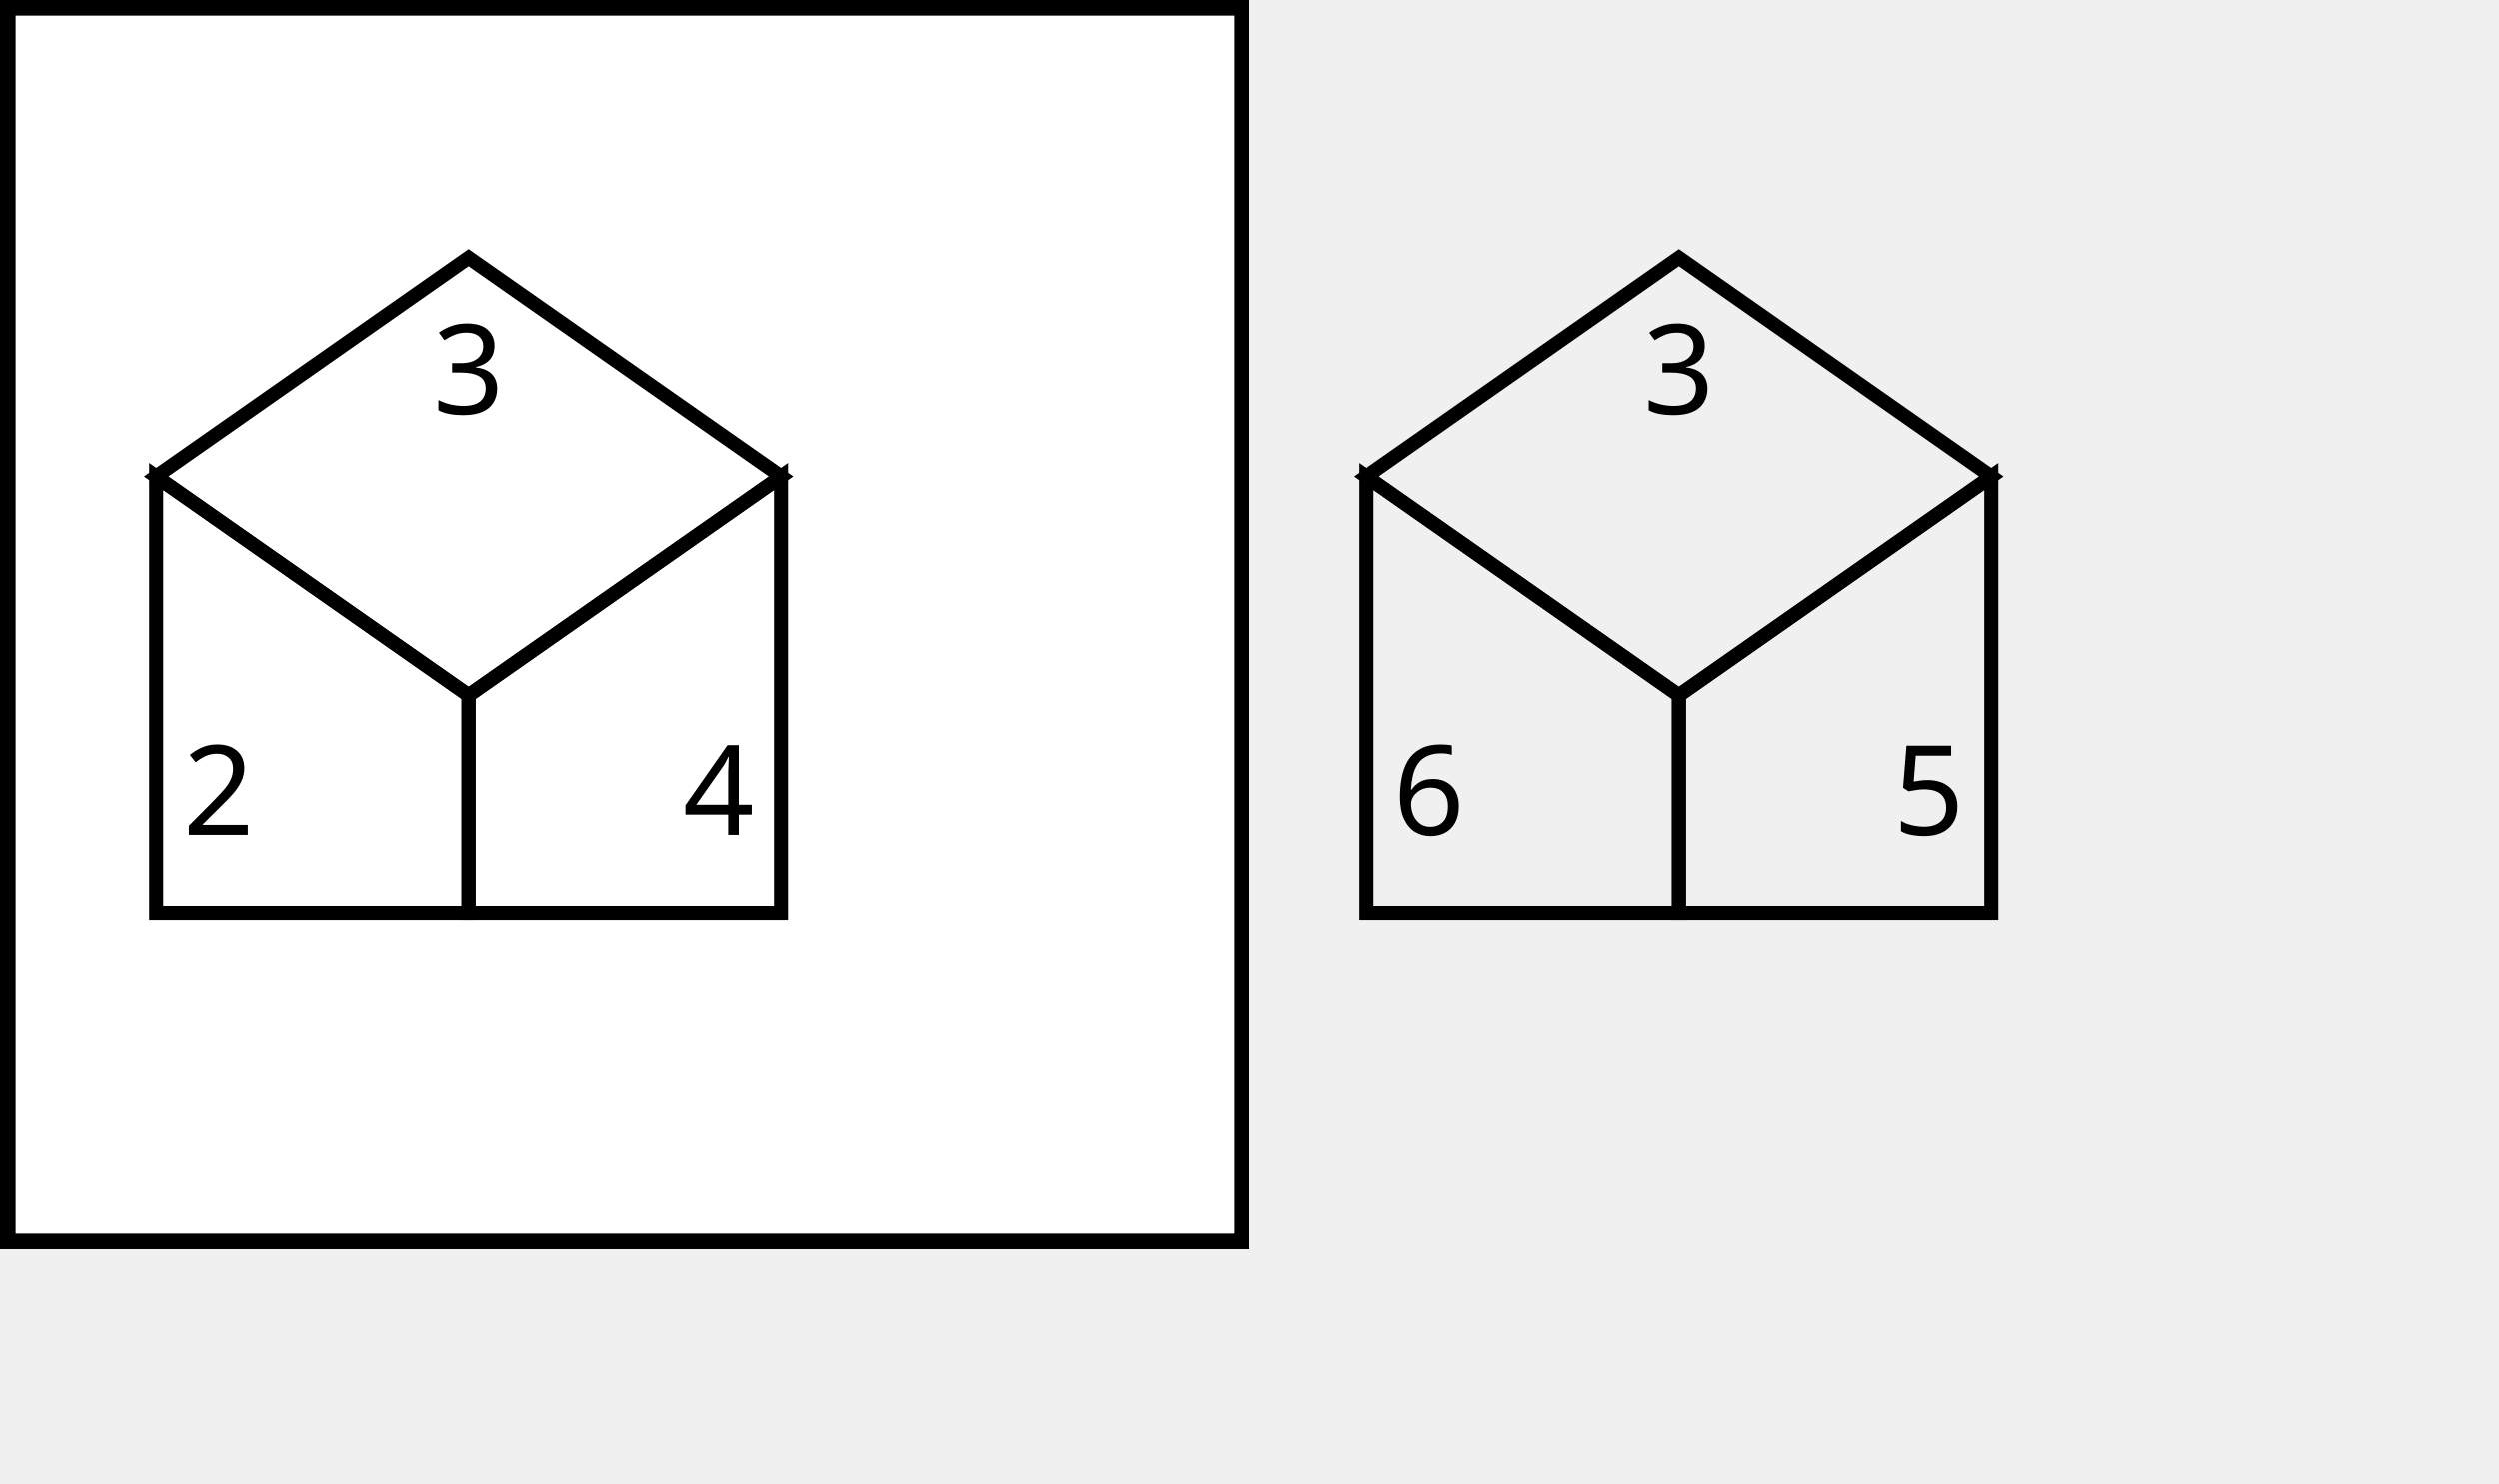
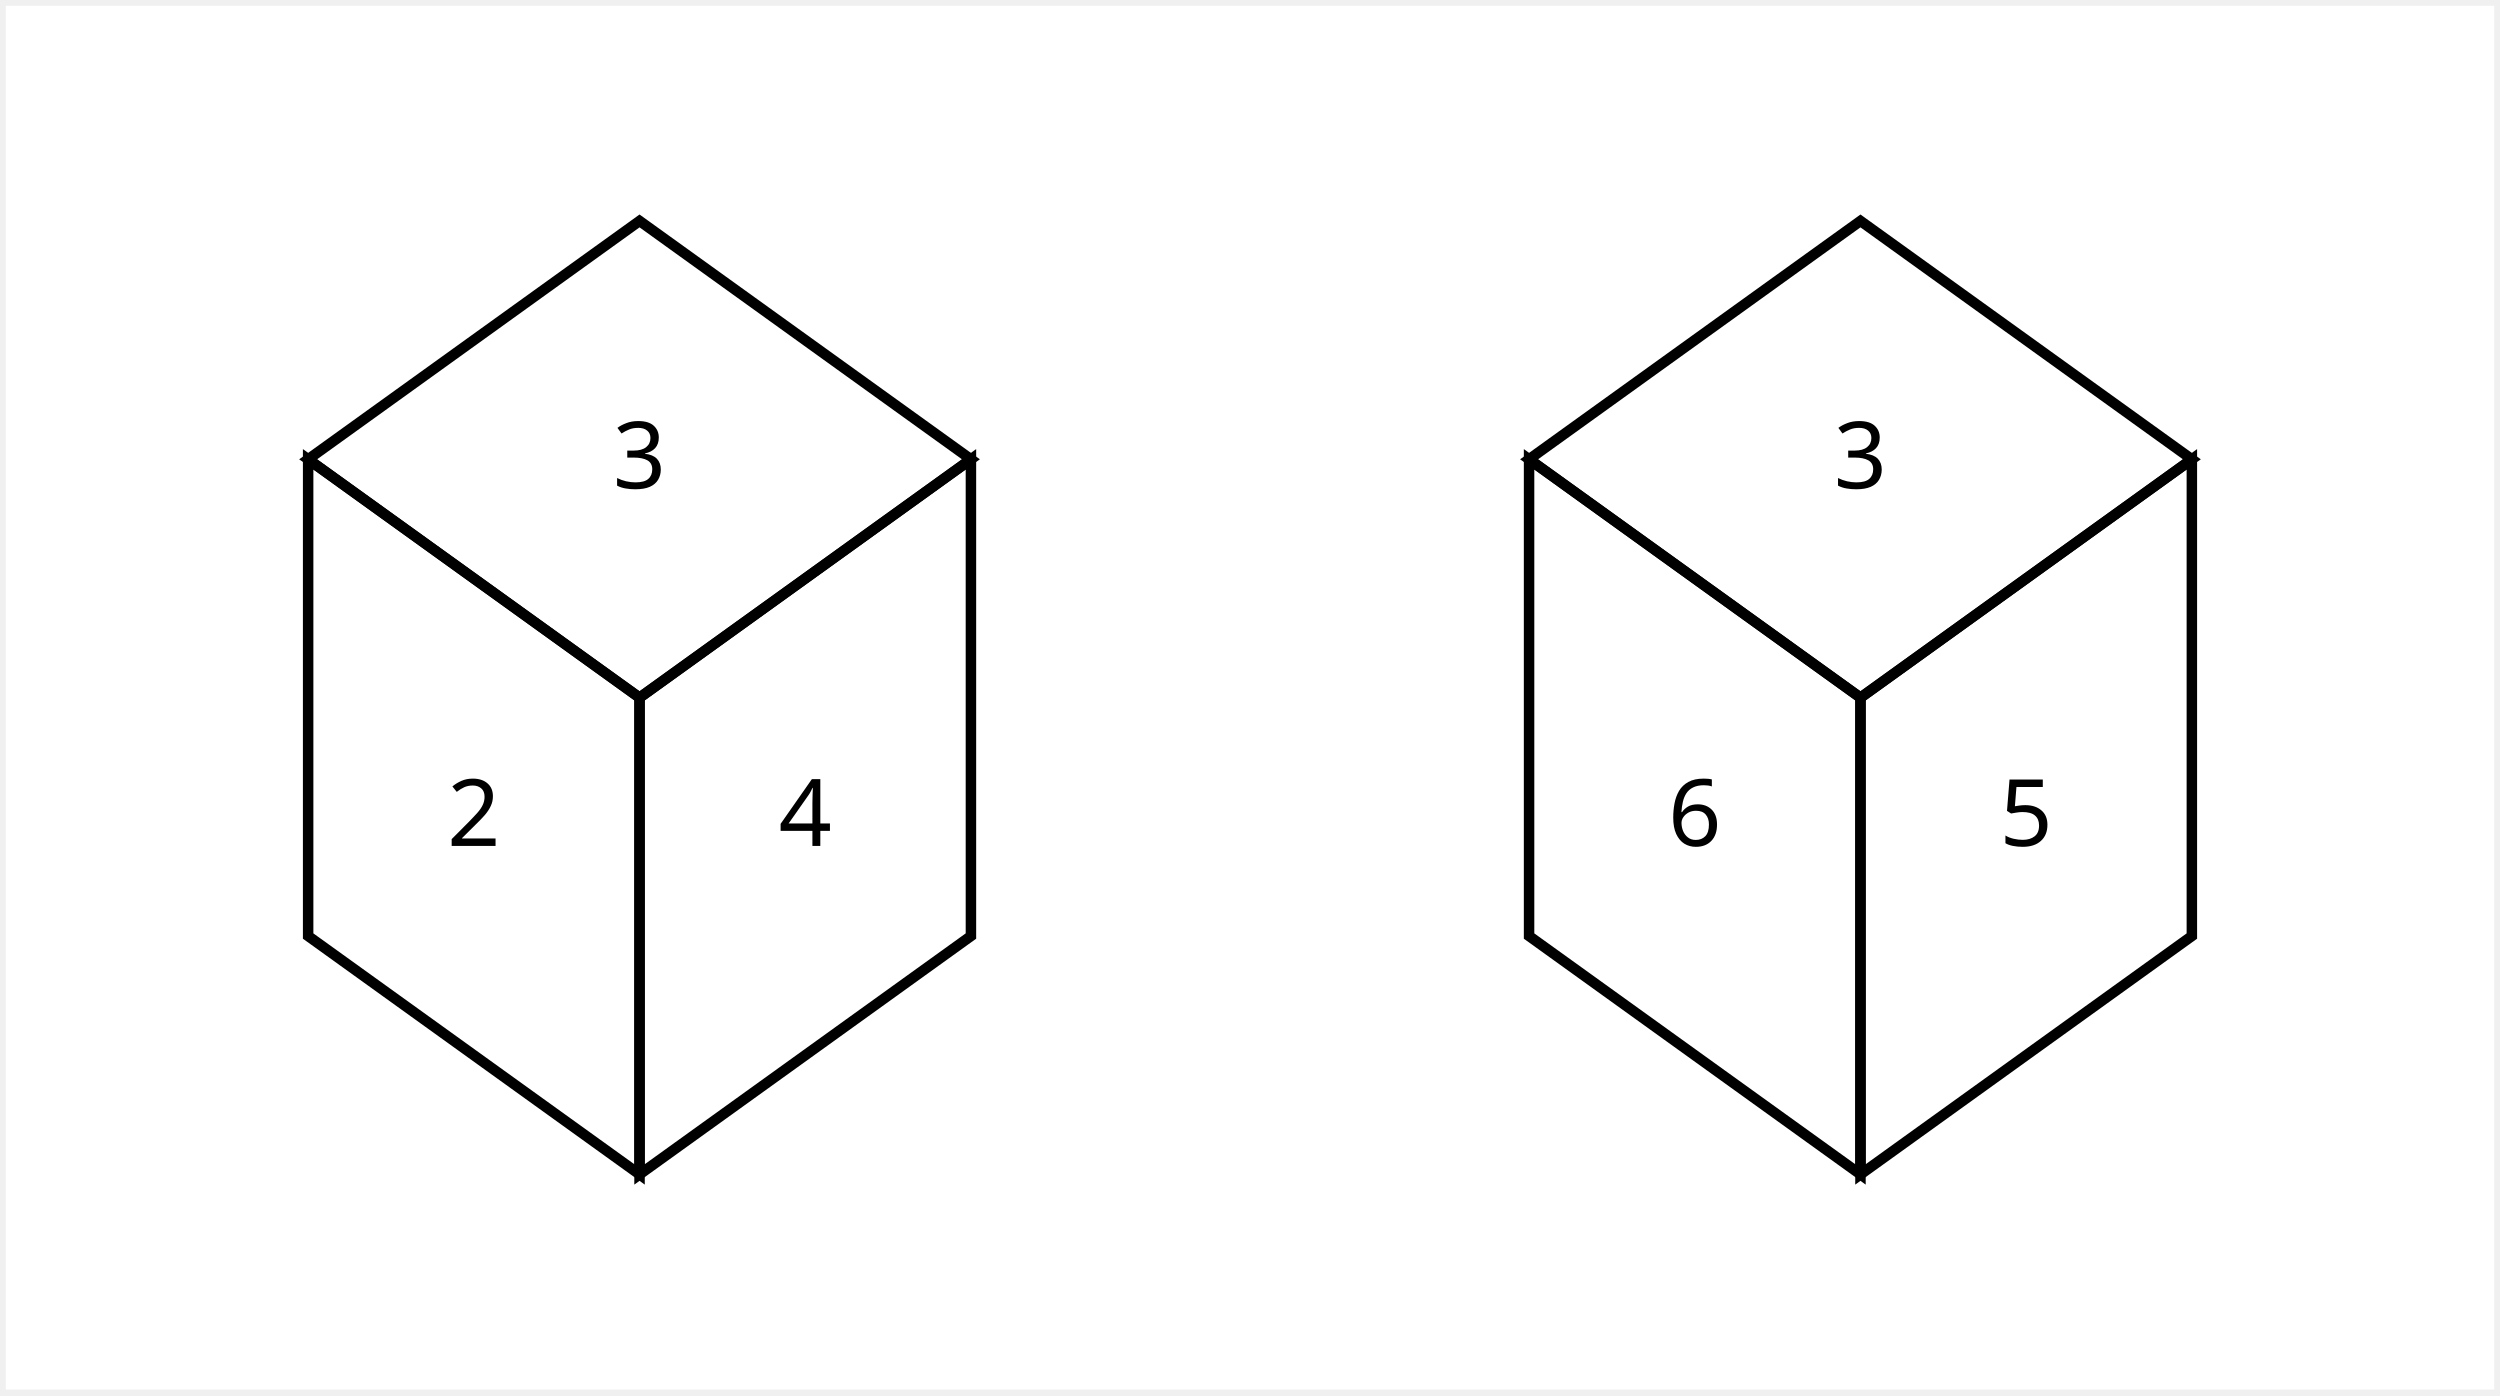
- <svg xmlns="http://www.w3.org/2000/svg" viewBox="0 0 320 190">
-   <rect x="1" y="1" width="158" height="158" fill="white" stroke="black" stroke-width="2" />
-   <polygon points="60,33.0 100,61.0 60,89.0 20,61.0" fill="none" stroke="black" stroke-width="1.8" />
-   <polygon points="20,61.0 60,89.0 60,117.0 20,117.0" fill="none" stroke="black" stroke-width="1.8" />
-   <polygon points="60,89.0 100,61.0 100,117.0 60,117.0" fill="none" stroke="black" stroke-width="1.8" />
-   <text x="60" y="53" font-family="sans-serif" font-size="16" text-anchor="middle">3</text>
-   <text x="28.0" y="107.0" font-family="sans-serif" font-size="16" text-anchor="middle">2</text>
-   <text x="92.0" y="107.0" font-family="sans-serif" font-size="16" text-anchor="middle">4</text>
-   <polygon points="215,33.0 255,61.0 215,89.0 175,61.0" fill="none" stroke="black" stroke-width="1.8" />
-   <polygon points="175,61.0 215,89.0 215,117.0 175,117.0" fill="none" stroke="black" stroke-width="1.8" />
-   <polygon points="215,89.0 255,61.0 255,117.0 215,117.0" fill="none" stroke="black" stroke-width="1.8" />
-   <text x="215" y="53" font-family="sans-serif" font-size="16" text-anchor="middle">3</text>
-   <text x="183.0" y="107.0" font-family="sans-serif" font-size="16" text-anchor="middle">6</text>
-   <text x="247.0" y="107.0" font-family="sans-serif" font-size="16" text-anchor="middle">5</text>
+ <svg xmlns="http://www.w3.org/2000/svg" viewBox="0 0 430 240">
+   <rect x="1" y="1" width="428" height="238" fill="white" stroke="none" />
+   <polygon points="110.0,38.0 167.0,79.0 110.0,120.0 53.0,79.0" fill="none" stroke="black" stroke-width="1.8" />
+   <polygon points="53.0,79.0 110.0,120.0 110.0,202.0 53.0,161.0" fill="none" stroke="black" stroke-width="1.8" />
+   <polygon points="110.0,120.0 167.0,79.0 167.0,161.0 110.0,202.0" fill="none" stroke="black" stroke-width="1.8" />
+   <text x="110.0" y="84.0" font-family="sans-serif" font-size="16" text-anchor="middle">3</text>
+   <text x="81.5" y="145.5" font-family="sans-serif" font-size="16" text-anchor="middle">2</text>
+   <text x="138.5" y="145.5" font-family="sans-serif" font-size="16" text-anchor="middle">4</text>
+   <polygon points="320.0,38.0 377.0,79.0 320.0,120.0 263.0,79.0" fill="none" stroke="black" stroke-width="1.8" />
+   <polygon points="263.0,79.0 320.0,120.0 320.0,202.0 263.0,161.0" fill="none" stroke="black" stroke-width="1.8" />
+   <polygon points="320.0,120.0 377.0,79.0 377.0,161.0 320.0,202.0" fill="none" stroke="black" stroke-width="1.8" />
+   <text x="320.0" y="84.0" font-family="sans-serif" font-size="16" text-anchor="middle">3</text>
+   <text x="291.5" y="145.5" font-family="sans-serif" font-size="16" text-anchor="middle">6</text>
+   <text x="348.5" y="145.5" font-family="sans-serif" font-size="16" text-anchor="middle">5</text>
</svg>
